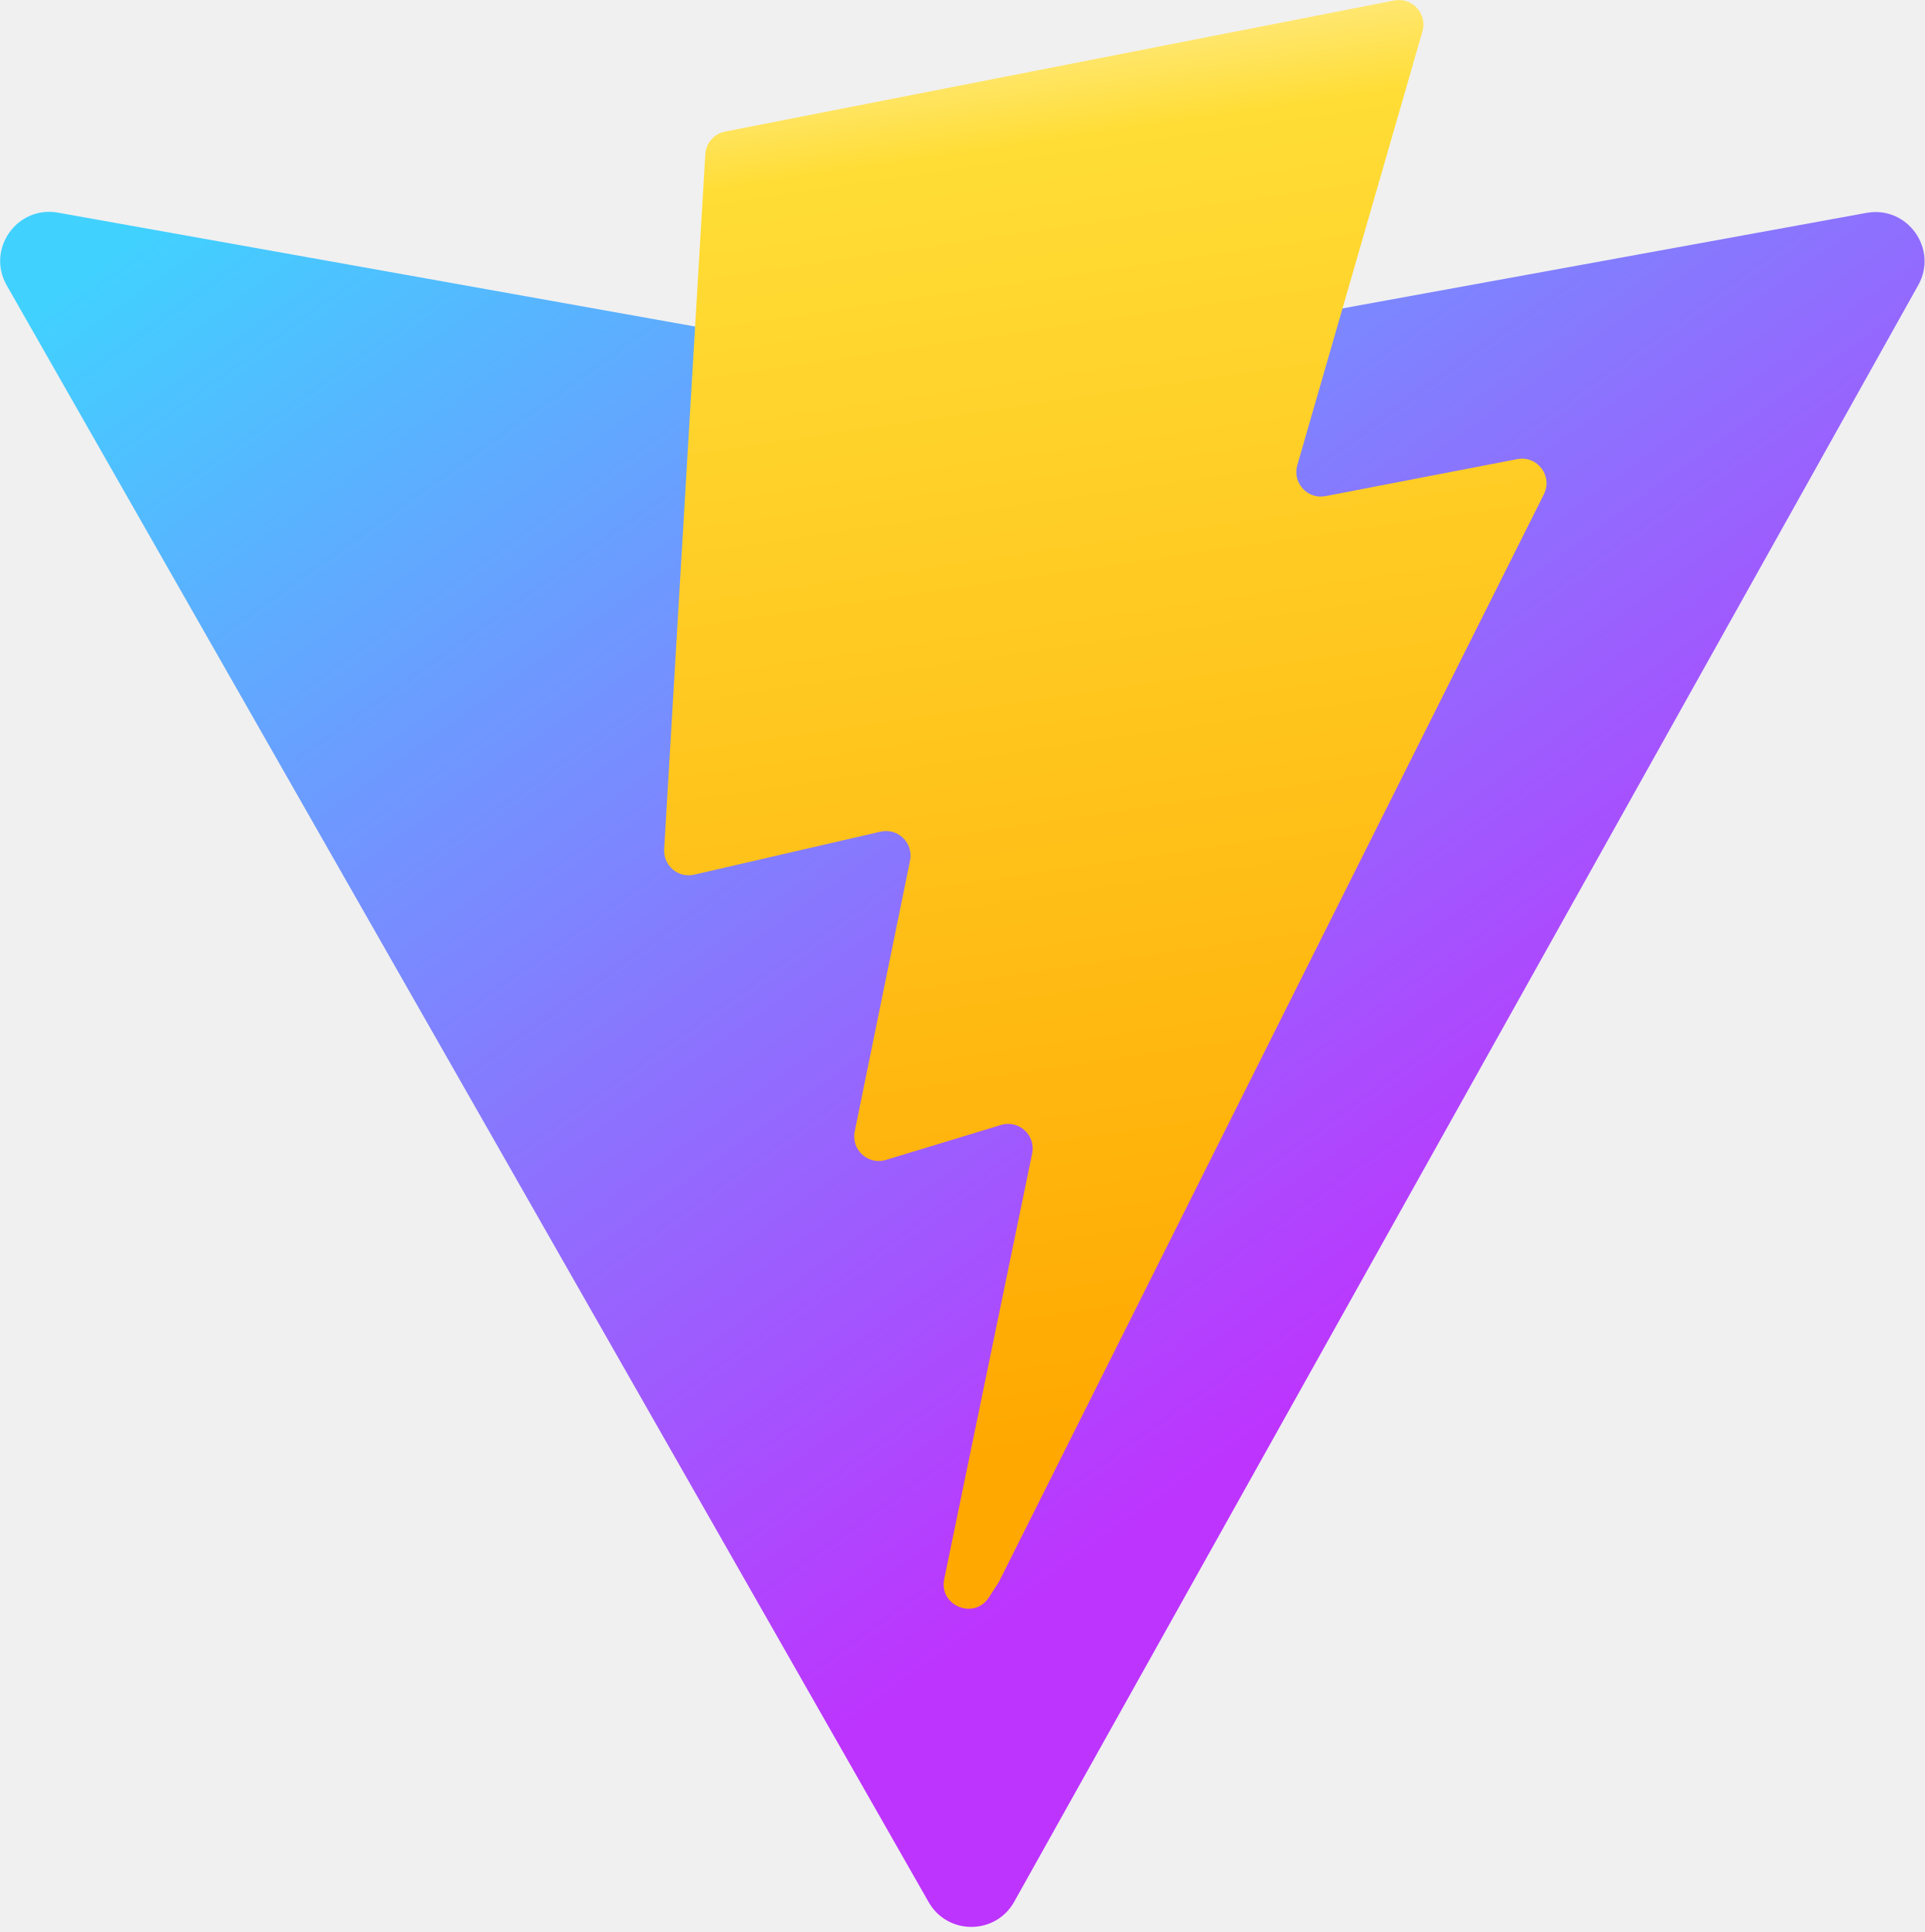
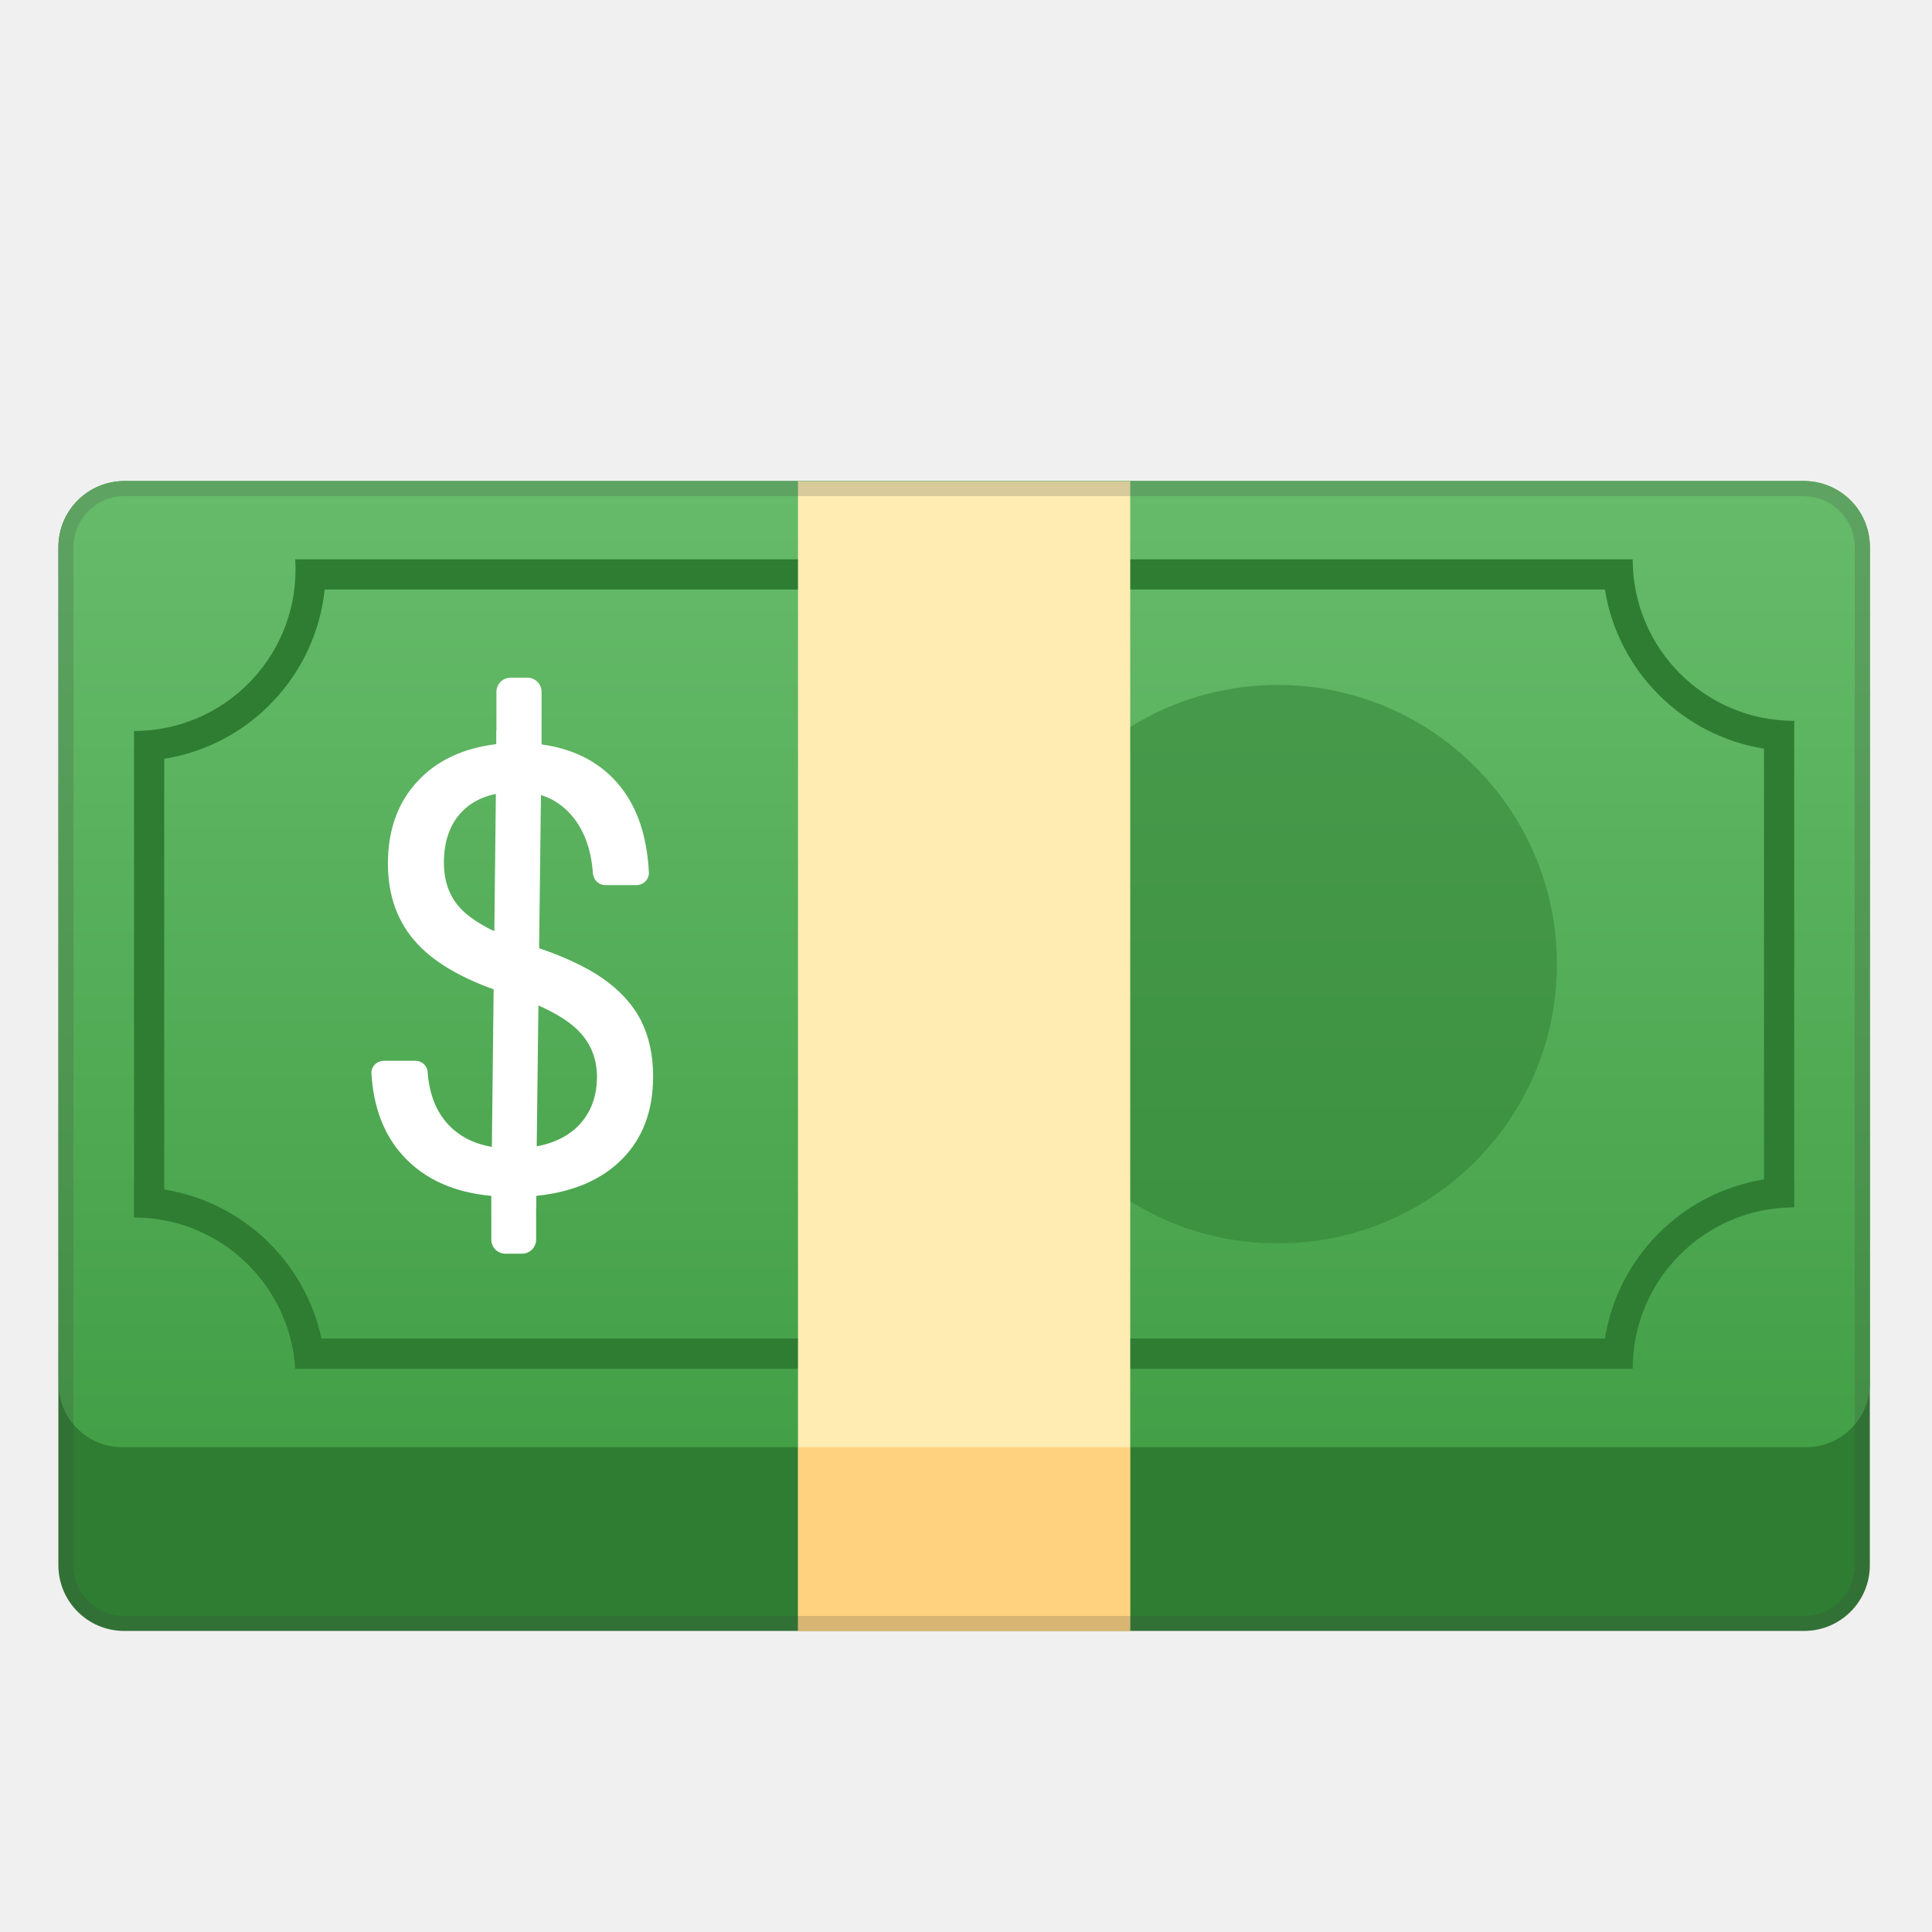
- <svg xmlns="http://www.w3.org/2000/svg" aria-hidden="true" role="img" class="iconify iconify--logos" width="31.88" height="32" preserveAspectRatio="xMidYMid meet" viewBox="0 0 256 257">
-   <defs>
-     <linearGradient id="IconifyId1813088fe1fbc01fb466" x1="-.828%" x2="57.636%" y1="7.652%" y2="78.411%">
-       <stop offset="0%" stop-color="#41D1FF" />
-       <stop offset="100%" stop-color="#BD34FE" />
-     </linearGradient>
-     <linearGradient id="IconifyId1813088fe1fbc01fb467" x1="43.376%" x2="50.316%" y1="2.242%" y2="89.03%">
-       <stop offset="0%" stop-color="#FFEA83" />
-       <stop offset="8.333%" stop-color="#FFDD35" />
-       <stop offset="100%" stop-color="#FFA800" />
-     </linearGradient>
-   </defs>
-   <path fill="url(#IconifyId1813088fe1fbc01fb466)" d="M255.153 37.938L134.897 252.976c-2.483 4.44-8.862 4.466-11.382.048L.875 37.958c-2.746-4.814 1.371-10.646 6.827-9.67l120.385 21.517a6.537 6.537 0 0 0 2.322-.004l117.867-21.483c5.438-.991 9.574 4.796 6.877 9.62Z" />
-   <path fill="url(#IconifyId1813088fe1fbc01fb467)" d="M185.432.063L96.44 17.501a3.268 3.268 0 0 0-2.634 3.014l-5.474 92.456a3.268 3.268 0 0 0 3.997 3.378l24.777-5.718c2.318-.535 4.413 1.507 3.936 3.838l-7.361 36.047c-.495 2.426 1.782 4.5 4.151 3.78l15.304-4.649c2.372-.72 4.652 1.36 4.15 3.788l-11.698 56.621c-.732 3.542 3.979 5.473 5.943 2.437l1.313-2.028l72.516-144.72c1.215-2.423-.88-5.186-3.54-4.672l-25.505 4.922c-2.396.462-4.435-1.77-3.759-4.114l16.646-57.705c.677-2.35-1.37-4.583-3.769-4.113Z" />
+ <svg xmlns="http://www.w3.org/2000/svg" enable-background="new 0 0 128 128" viewBox="0 0 128 128">
+   <linearGradient id="a" gradientUnits="userSpaceOnUse" x1="63.875" x2="63.875" y1="95.875" y2="32.179">
+     <stop offset="0" stop-color="#43a047" />
+     <stop offset=".999" stop-color="#66bb6a" />
+   </linearGradient>
+   <path d="m119.53 108.05h-111.31c-2.4 0-4.35-1.95-4.35-4.35v-67.46c0-2.41 1.95-4.37 4.37-4.37h111.27c2.41 0 4.37 1.95 4.37 4.37v67.46c0 2.41-1.95 4.35-4.35 4.35z" fill="#2e7d32" />
+   <path d="m119.65 95.88h-111.55c-2.33 0-4.22-1.89-4.22-4.22v-55.42c0-2.41 1.95-4.37 4.37-4.37h111.27c2.41 0 4.37 1.95 4.37 4.37v55.41c-.01 2.34-1.9 4.23-4.24 4.23z" fill="url(#a)" />
+   <g fill="#fff">
+     <path d="m39.55 71.34c0-1.23-.43-2.27-1.29-3.11s-2.32-1.61-4.37-2.29c-2.85-.87-4.93-2-6.23-3.4-1.31-1.4-1.96-3.18-1.96-5.33 0-2.2.64-4 1.92-5.4 1.28-1.41 3.04-2.24 5.27-2.51v-3.47c0-.51.42-.93.93-.93h1.13c.51 0 .93.42.93.93v3.49c2.25.31 4 1.25 5.25 2.83 1.12 1.42 1.74 3.3 1.86 5.65.02.46-.36.84-.82.84h-2.07c-.44 0-.78-.35-.82-.79-.11-1.53-.55-2.77-1.32-3.72-.9-1.11-2.11-1.67-3.63-1.67-1.59 0-2.81.41-3.65 1.24-.84.82-1.27 1.98-1.27 3.45 0 1.37.45 2.46 1.34 3.27s2.36 1.55 4.4 2.21 3.63 1.39 4.78 2.19c1.14.8 1.99 1.72 2.53 2.78s.81 2.3.81 3.72c0 2.26-.68 4.08-2.04 5.46s-3.26 2.2-5.71 2.45v2.9c0 .51-.42.93-.93.93h-1.11c-.51 0-.93-.42-.93-.93v-2.9c-2.49-.23-4.44-1.11-5.85-2.66-1.26-1.38-1.96-3.2-2.09-5.45-.03-.46.36-.84.82-.84h2.09c.42 0 .78.31.81.73.11 1.51.59 2.7 1.44 3.57.98 1 2.36 1.51 4.16 1.51 1.75 0 3.13-.42 4.14-1.27.98-.87 1.48-2.03 1.48-3.48z" />
+     <path d="m35.52 80.06-2.97-.85.34-29.83v-1l2.99.93-.36 29.87z" />
+   </g>
+   <circle cx="84.65" cy="63.88" fill="#2e7d32" opacity=".5" r="18.5" />
+   <path d="m106.33 39.06c.86 5.4 5.14 9.68 10.54 10.54v28.54c-5.4.86-9.68 5.14-10.54 10.54h-85.03c-1.1-5.11-5.26-9.05-10.42-9.87v-28.54c5.63-.89 10.03-5.49 10.63-11.21zm1.84-2h-88.61c.01.22.02.44.02.67 0 5.91-4.79 10.7-10.7 10.7v32.23c5.68 0 10.33 4.43 10.68 10.03h88.61c0-5.91 4.79-10.7 10.7-10.7v-32.23c-5.91 0-10.7-4.79-10.7-10.7z" fill="#2e7d32" />
+   <path d="m52.87 31.88h22.01v76.18h-22.01z" fill="#ffecb3" />
+   <path d="m52.87 95.88h22.01v12.18h-22.01z" fill="#ffb74d" opacity=".5" />
+   <path d="m119.51 32.88c1.86 0 3.37 1.51 3.37 3.37v67.46c0 1.85-1.5 3.35-3.35 3.35h-111.31c-1.85 0-3.35-1.5-3.35-3.35v-67.47c0-1.86 1.51-3.37 3.37-3.37h111.27m0-.99h-111.27c-2.41 0-4.37 1.95-4.37 4.37v67.46c0 2.4 1.95 4.35 4.35 4.35h111.3c2.4 0 4.35-1.95 4.35-4.35v-67.47c.01-2.41-1.95-4.36-4.36-4.36z" fill="#424242" opacity=".2" />
</svg>
